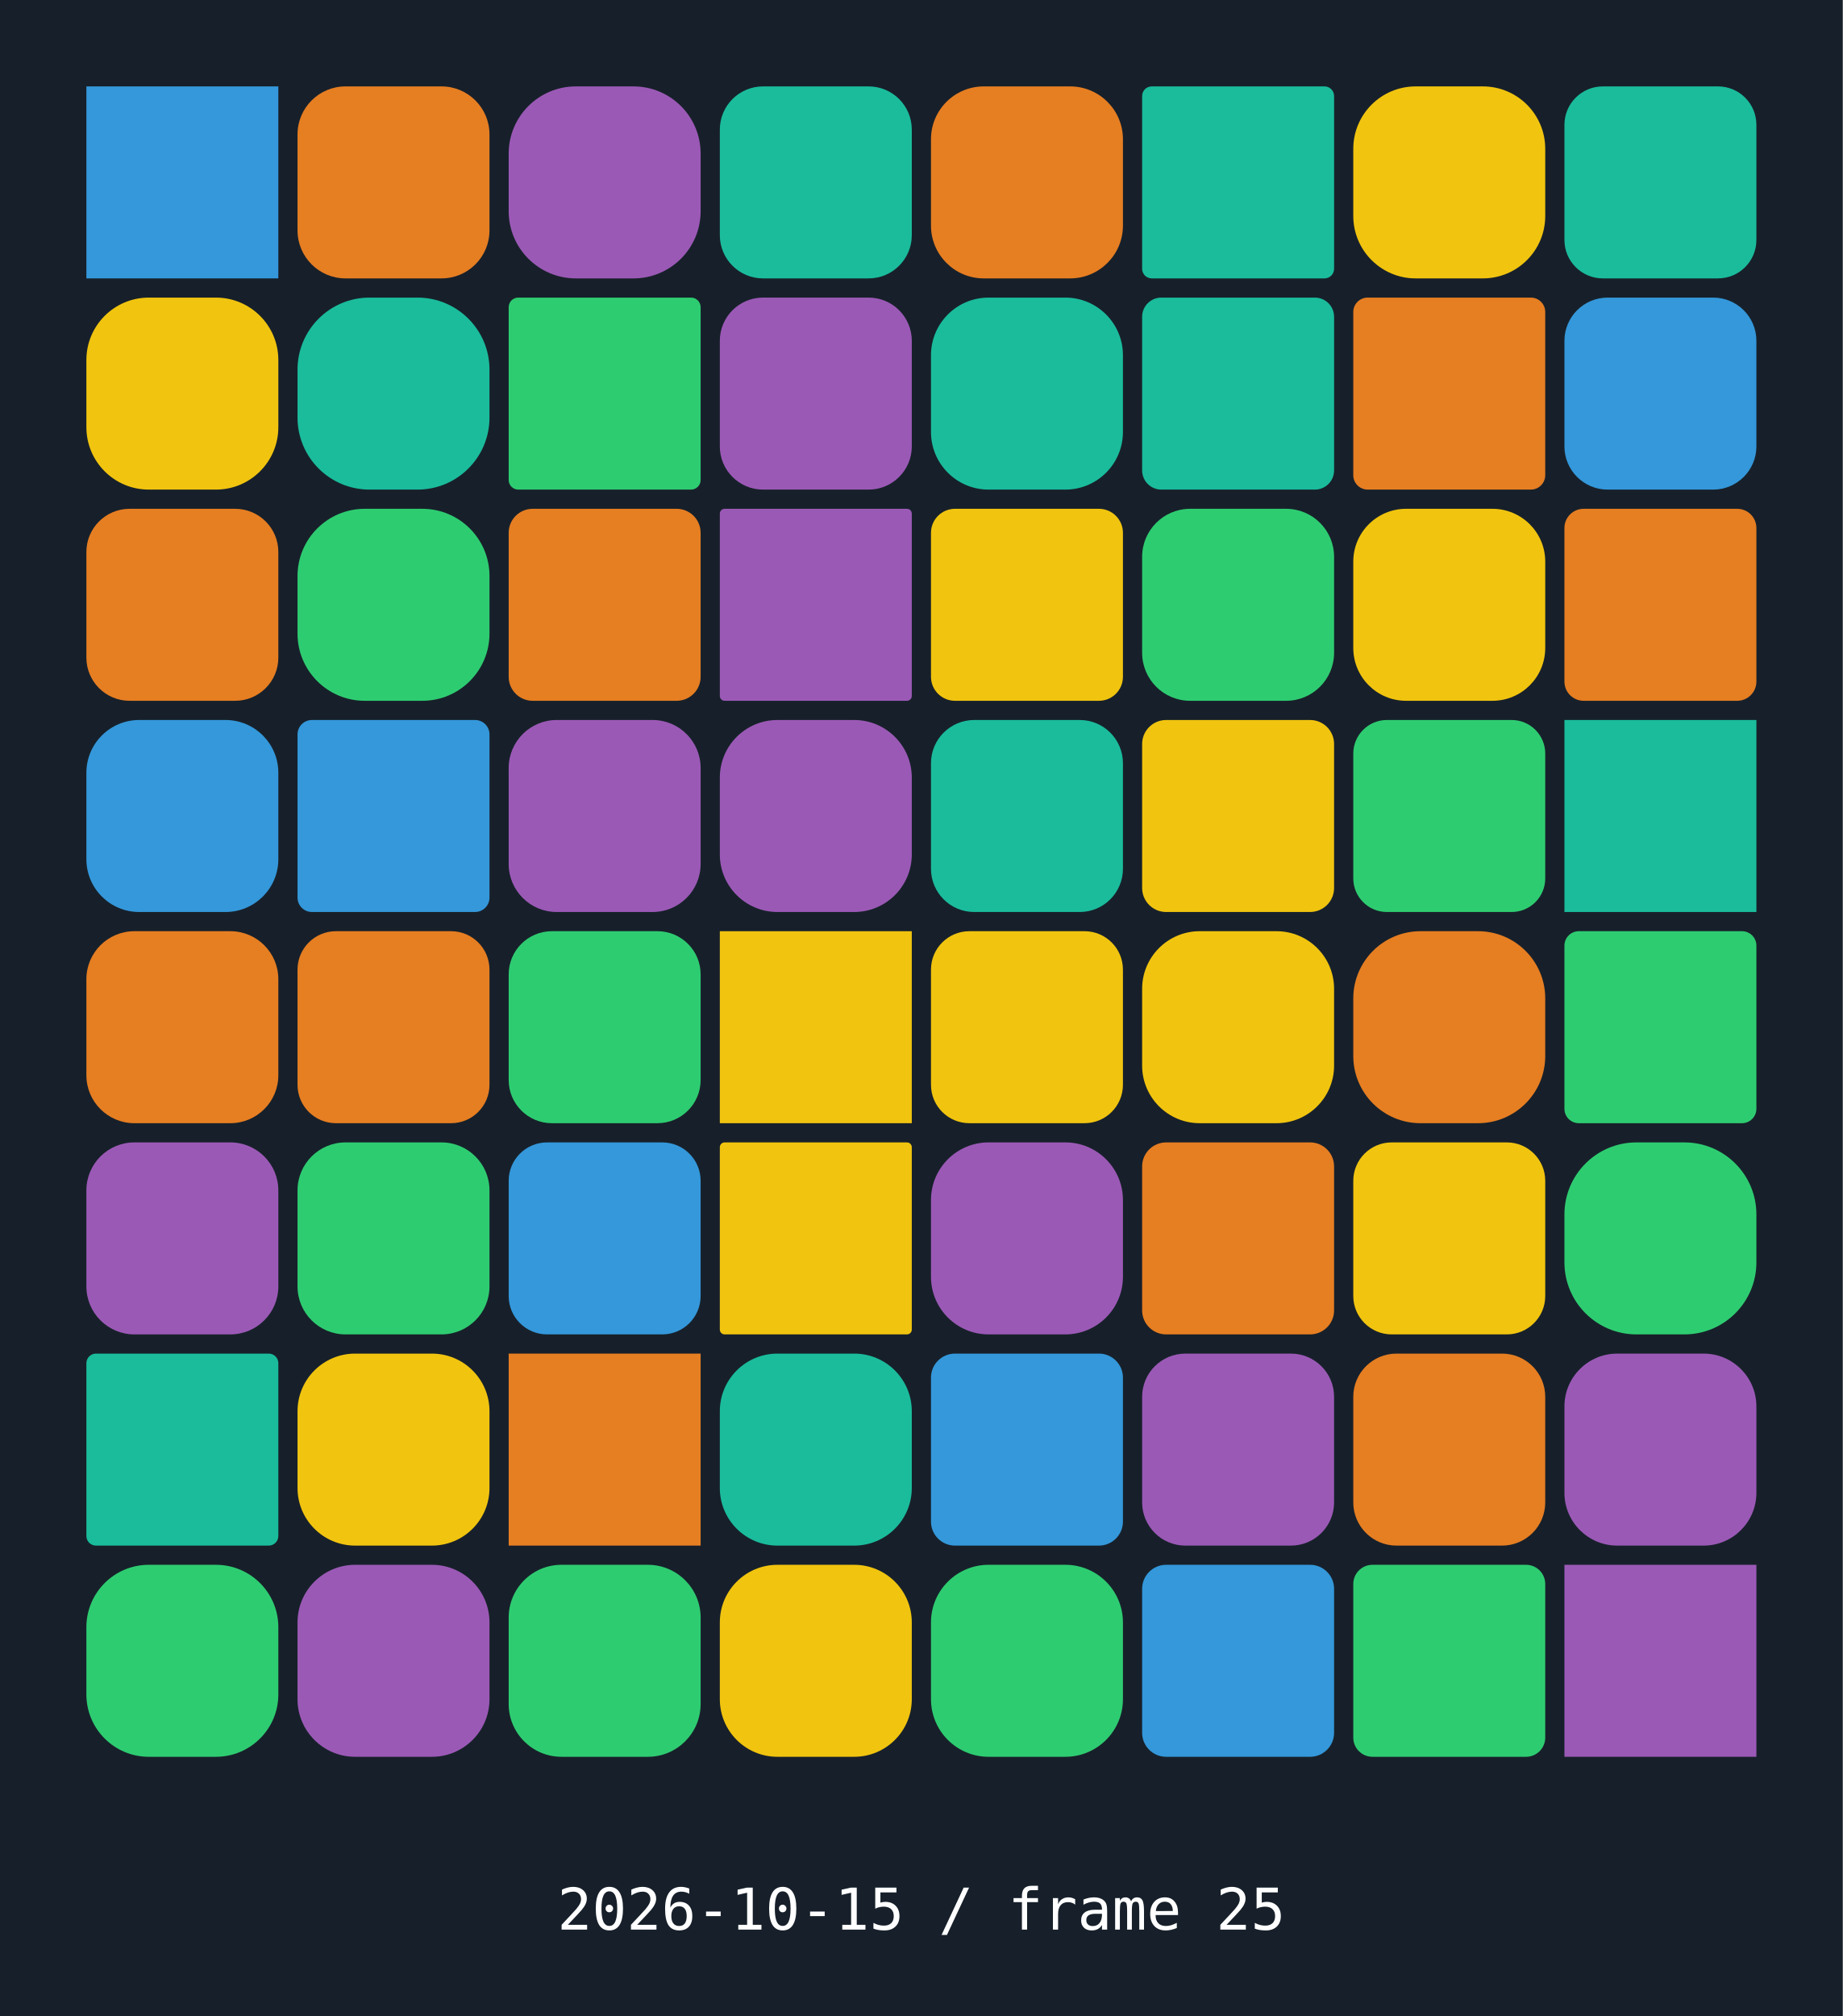
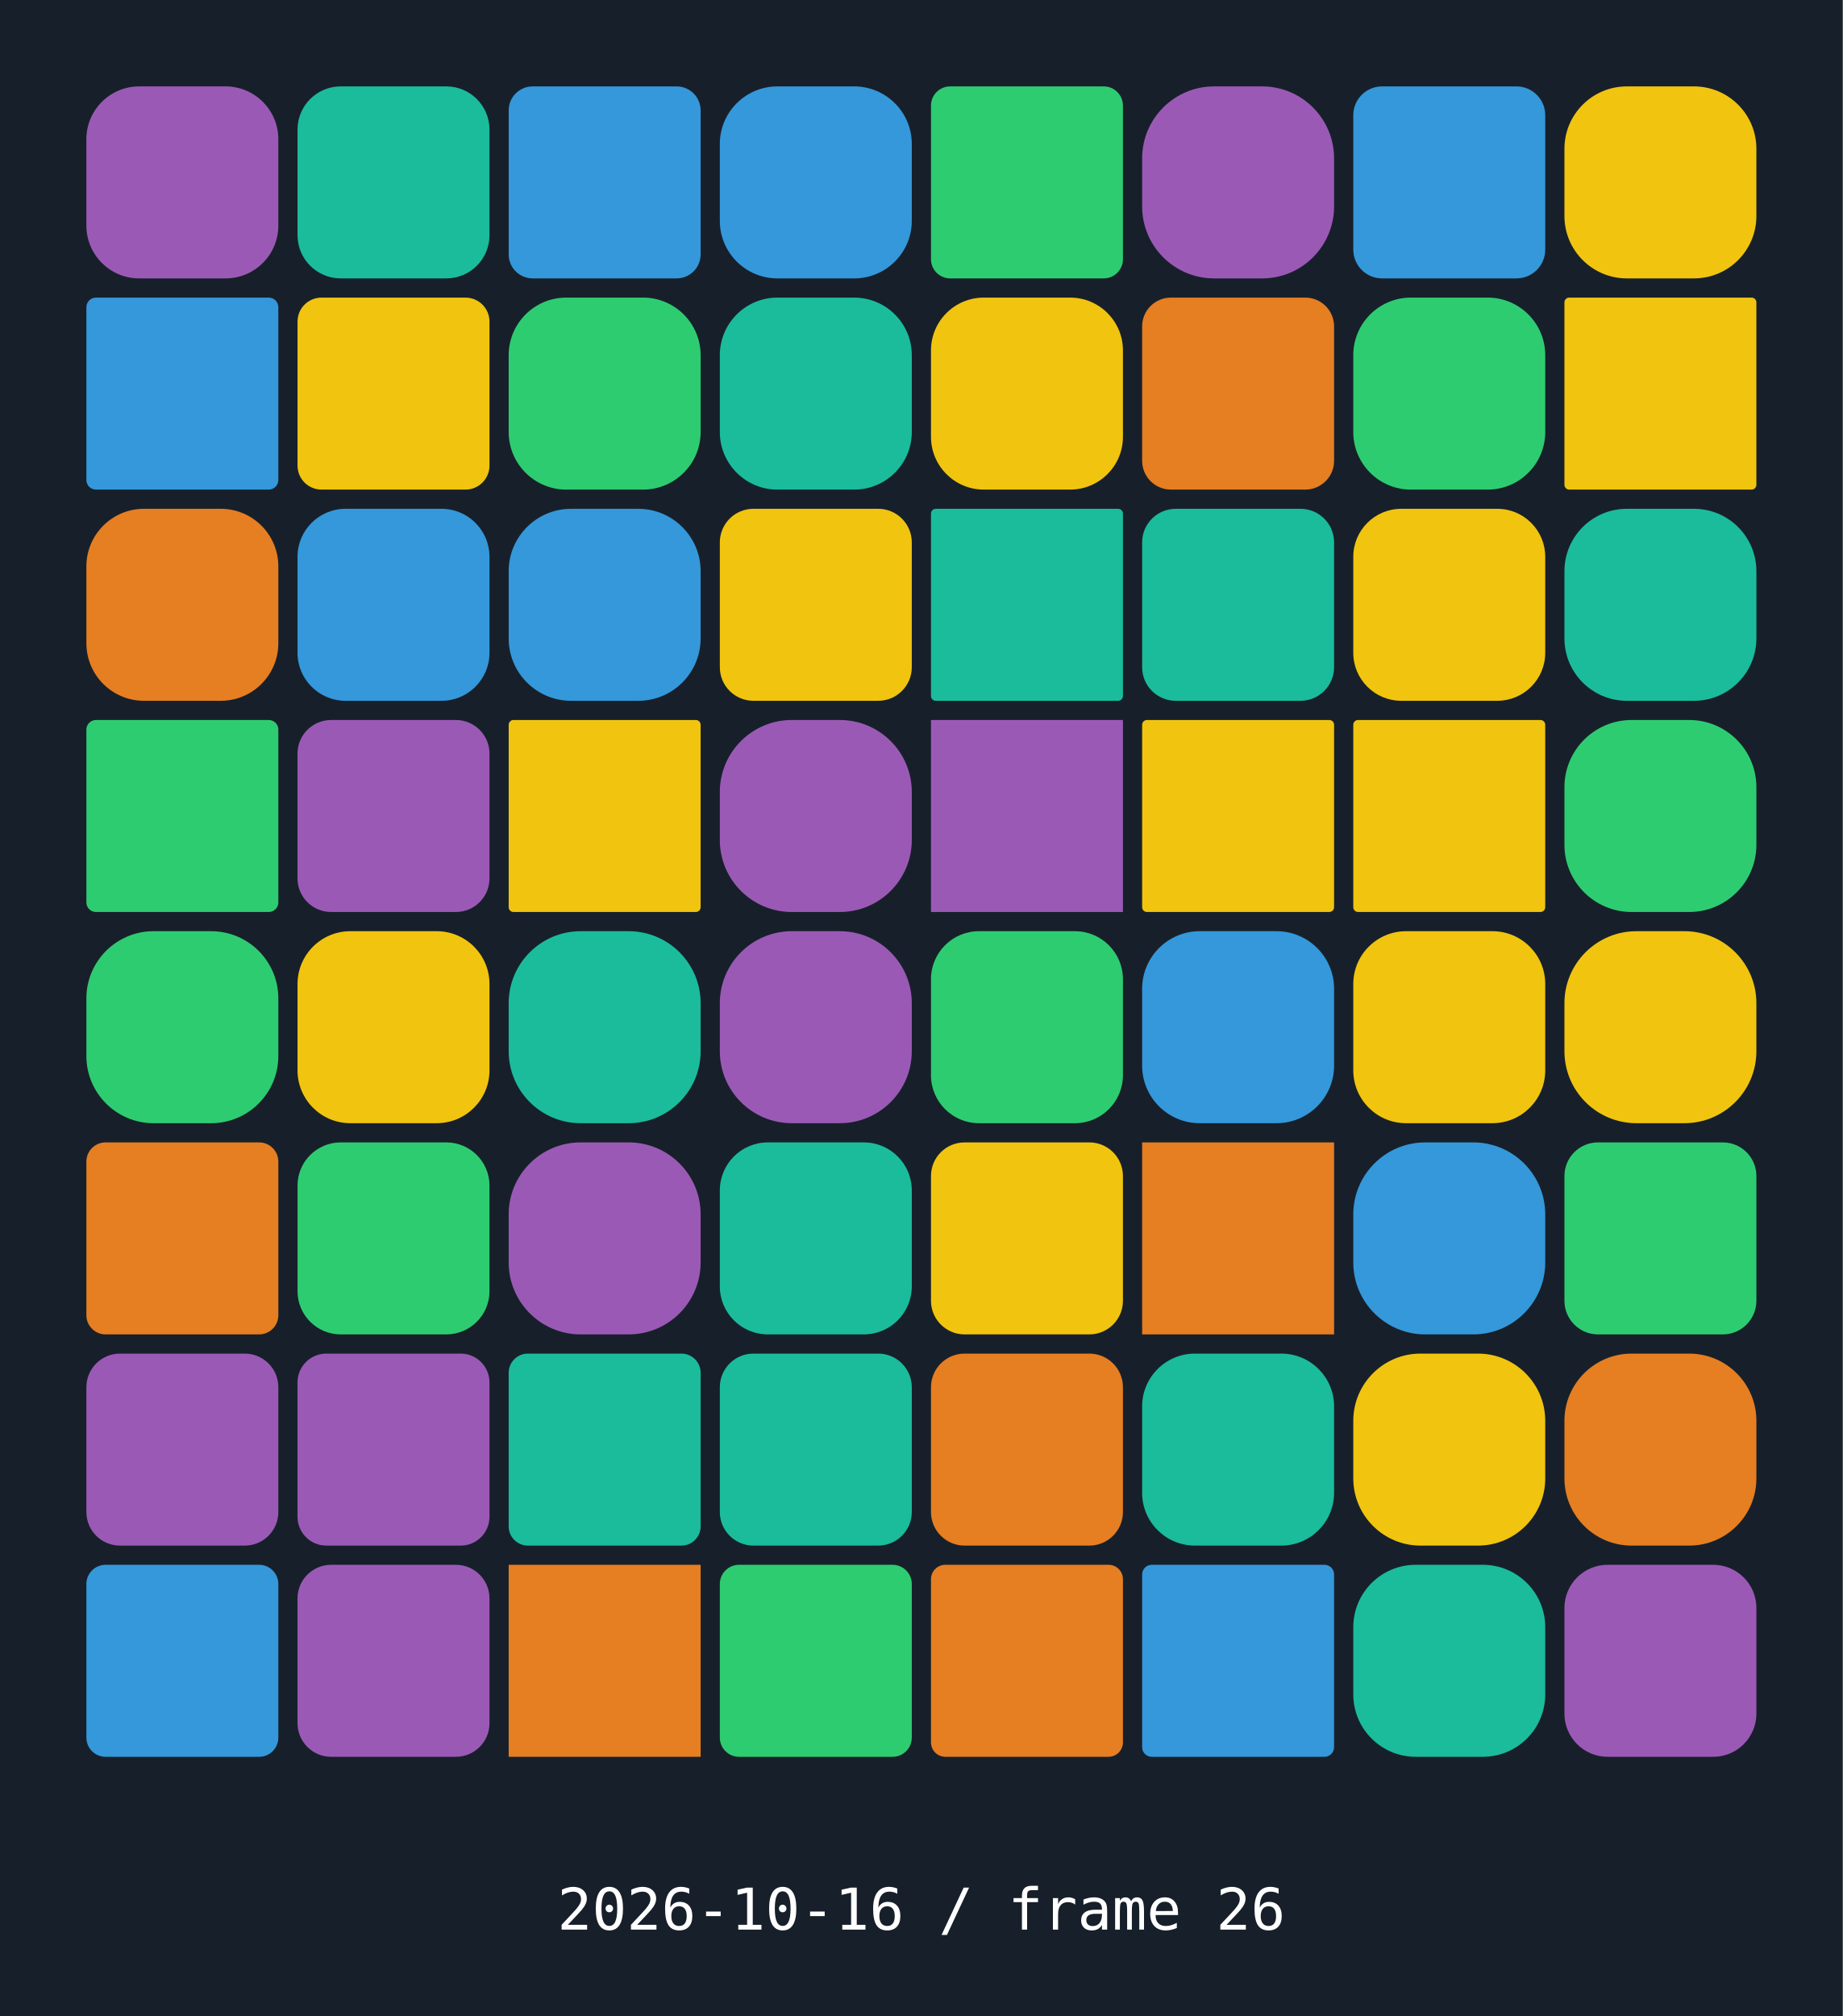
<svg xmlns="http://www.w3.org/2000/svg" width="384" height="420" viewBox="0 0 384 420">
  <rect width="384" height="420" fill="#17202a" />
-   <rect x="18" y="18" width="40" height="40" rx="0" fill="#3498db" />
-   <rect x="62" y="18" width="40" height="40" rx="10" fill="#e67e22" />
-   <rect x="106" y="18" width="40" height="40" rx="14" fill="#9b59b6" />
-   <rect x="150" y="18" width="40" height="40" rx="9" fill="#1abc9c" />
-   <rect x="194" y="18" width="40" height="40" rx="11" fill="#e67e22" />
-   <rect x="238" y="18" width="40" height="40" rx="2" fill="#1abc9c" />
-   <rect x="282" y="18" width="40" height="40" rx="13" fill="#f1c40f" />
-   <rect x="326" y="18" width="40" height="40" rx="8" fill="#1abc9c" />
-   <rect x="18" y="62" width="40" height="40" rx="13" fill="#f1c40f" />
-   <rect x="62" y="62" width="40" height="40" rx="15" fill="#1abc9c" />
-   <rect x="106" y="62" width="40" height="40" rx="2" fill="#2ecc71" />
-   <rect x="150" y="62" width="40" height="40" rx="9" fill="#9b59b6" />
-   <rect x="194" y="62" width="40" height="40" rx="12" fill="#1abc9c" />
-   <rect x="238" y="62" width="40" height="40" rx="4" fill="#1abc9c" />
-   <rect x="282" y="62" width="40" height="40" rx="3" fill="#e67e22" />
-   <rect x="326" y="62" width="40" height="40" rx="9" fill="#3498db" />
-   <rect x="18" y="106" width="40" height="40" rx="9" fill="#e67e22" />
-   <rect x="62" y="106" width="40" height="40" rx="14" fill="#2ecc71" />
-   <rect x="106" y="106" width="40" height="40" rx="5" fill="#e67e22" />
-   <rect x="150" y="106" width="40" height="40" rx="1" fill="#9b59b6" />
-   <rect x="194" y="106" width="40" height="40" rx="5" fill="#f1c40f" />
-   <rect x="238" y="106" width="40" height="40" rx="10" fill="#2ecc71" />
-   <rect x="282" y="106" width="40" height="40" rx="11" fill="#f1c40f" />
-   <rect x="326" y="106" width="40" height="40" rx="4" fill="#e67e22" />
-   <rect x="18" y="150" width="40" height="40" rx="11" fill="#3498db" />
-   <rect x="62" y="150" width="40" height="40" rx="3" fill="#3498db" />
-   <rect x="106" y="150" width="40" height="40" rx="10" fill="#9b59b6" />
-   <rect x="150" y="150" width="40" height="40" rx="12" fill="#9b59b6" />
-   <rect x="194" y="150" width="40" height="40" rx="9" fill="#1abc9c" />
-   <rect x="238" y="150" width="40" height="40" rx="5" fill="#f1c40f" />
-   <rect x="282" y="150" width="40" height="40" rx="7" fill="#2ecc71" />
-   <rect x="326" y="150" width="40" height="40" rx="0" fill="#1abc9c" />
-   <rect x="18" y="194" width="40" height="40" rx="10" fill="#e67e22" />
-   <rect x="62" y="194" width="40" height="40" rx="8" fill="#e67e22" />
-   <rect x="106" y="194" width="40" height="40" rx="9" fill="#2ecc71" />
-   <rect x="150" y="194" width="40" height="40" rx="0" fill="#f1c40f" />
-   <rect x="194" y="194" width="40" height="40" rx="8" fill="#f1c40f" />
-   <rect x="238" y="194" width="40" height="40" rx="12" fill="#f1c40f" />
-   <rect x="282" y="194" width="40" height="40" rx="14" fill="#e67e22" />
-   <rect x="326" y="194" width="40" height="40" rx="3" fill="#2ecc71" />
-   <rect x="18" y="238" width="40" height="40" rx="10" fill="#9b59b6" />
-   <rect x="62" y="238" width="40" height="40" rx="10" fill="#2ecc71" />
-   <rect x="106" y="238" width="40" height="40" rx="8" fill="#3498db" />
-   <rect x="150" y="238" width="40" height="40" rx="1" fill="#f1c40f" />
-   <rect x="194" y="238" width="40" height="40" rx="12" fill="#9b59b6" />
-   <rect x="238" y="238" width="40" height="40" rx="5" fill="#e67e22" />
-   <rect x="282" y="238" width="40" height="40" rx="8" fill="#f1c40f" />
-   <rect x="326" y="238" width="40" height="40" rx="15" fill="#2ecc71" />
-   <rect x="18" y="282" width="40" height="40" rx="2" fill="#1abc9c" />
-   <rect x="62" y="282" width="40" height="40" rx="12" fill="#f1c40f" />
-   <rect x="106" y="282" width="40" height="40" rx="0" fill="#e67e22" />
-   <rect x="150" y="282" width="40" height="40" rx="12" fill="#1abc9c" />
-   <rect x="194" y="282" width="40" height="40" rx="5" fill="#3498db" />
-   <rect x="238" y="282" width="40" height="40" rx="9" fill="#9b59b6" />
-   <rect x="282" y="282" width="40" height="40" rx="9" fill="#e67e22" />
-   <rect x="326" y="282" width="40" height="40" rx="11" fill="#9b59b6" />
-   <rect x="18" y="326" width="40" height="40" rx="13" fill="#2ecc71" />
-   <rect x="62" y="326" width="40" height="40" rx="12" fill="#9b59b6" />
-   <rect x="106" y="326" width="40" height="40" rx="11" fill="#2ecc71" />
-   <rect x="150" y="326" width="40" height="40" rx="12" fill="#f1c40f" />
-   <rect x="194" y="326" width="40" height="40" rx="12" fill="#2ecc71" />
-   <rect x="238" y="326" width="40" height="40" rx="5" fill="#3498db" />
-   <rect x="282" y="326" width="40" height="40" rx="4" fill="#2ecc71" />
-   <rect x="326" y="326" width="40" height="40" rx="0" fill="#9b59b6" />
-   <text x="192" y="402" text-anchor="middle" fill="#ffffff" font-family="monospace">2026-10-15 / frame 25</text>
+   <rect x="18" y="18" width="40" height="40" rx="11" fill="#9b59b6" />
+   <rect x="62" y="18" width="40" height="40" rx="9" fill="#1abc9c" />
+   <rect x="106" y="18" width="40" height="40" rx="5" fill="#3498db" />
+   <rect x="150" y="18" width="40" height="40" rx="12" fill="#3498db" />
+   <rect x="194" y="18" width="40" height="40" rx="4" fill="#2ecc71" />
+   <rect x="238" y="18" width="40" height="40" rx="15" fill="#9b59b6" />
+   <rect x="282" y="18" width="40" height="40" rx="6" fill="#3498db" />
+   <rect x="326" y="18" width="40" height="40" rx="13" fill="#f1c40f" />
+   <rect x="18" y="62" width="40" height="40" rx="2" fill="#3498db" />
+   <rect x="62" y="62" width="40" height="40" rx="5" fill="#f1c40f" />
+   <rect x="106" y="62" width="40" height="40" rx="12" fill="#2ecc71" />
+   <rect x="150" y="62" width="40" height="40" rx="12" fill="#1abc9c" />
+   <rect x="194" y="62" width="40" height="40" rx="11" fill="#f1c40f" />
+   <rect x="238" y="62" width="40" height="40" rx="6" fill="#e67e22" />
+   <rect x="282" y="62" width="40" height="40" rx="12" fill="#2ecc71" />
+   <rect x="326" y="62" width="40" height="40" rx="1" fill="#f1c40f" />
+   <rect x="18" y="106" width="40" height="40" rx="12" fill="#e67e22" />
+   <rect x="62" y="106" width="40" height="40" rx="10" fill="#3498db" />
+   <rect x="106" y="106" width="40" height="40" rx="13" fill="#3498db" />
+   <rect x="150" y="106" width="40" height="40" rx="7" fill="#f1c40f" />
+   <rect x="194" y="106" width="40" height="40" rx="1" fill="#1abc9c" />
+   <rect x="238" y="106" width="40" height="40" rx="7" fill="#1abc9c" />
+   <rect x="282" y="106" width="40" height="40" rx="10" fill="#f1c40f" />
+   <rect x="326" y="106" width="40" height="40" rx="13" fill="#1abc9c" />
+   <rect x="18" y="150" width="40" height="40" rx="2" fill="#2ecc71" />
+   <rect x="62" y="150" width="40" height="40" rx="7" fill="#9b59b6" />
+   <rect x="106" y="150" width="40" height="40" rx="1" fill="#f1c40f" />
+   <rect x="150" y="150" width="40" height="40" rx="15" fill="#9b59b6" />
+   <rect x="194" y="150" width="40" height="40" rx="0" fill="#9b59b6" />
+   <rect x="238" y="150" width="40" height="40" rx="1" fill="#f1c40f" />
+   <rect x="282" y="150" width="40" height="40" rx="1" fill="#f1c40f" />
+   <rect x="326" y="150" width="40" height="40" rx="14" fill="#2ecc71" />
+   <rect x="18" y="194" width="40" height="40" rx="14" fill="#2ecc71" />
+   <rect x="62" y="194" width="40" height="40" rx="11" fill="#f1c40f" />
+   <rect x="106" y="194" width="40" height="40" rx="15" fill="#1abc9c" />
+   <rect x="150" y="194" width="40" height="40" rx="15" fill="#9b59b6" />
+   <rect x="194" y="194" width="40" height="40" rx="10" fill="#2ecc71" />
+   <rect x="238" y="194" width="40" height="40" rx="12" fill="#3498db" />
+   <rect x="282" y="194" width="40" height="40" rx="11" fill="#f1c40f" />
+   <rect x="326" y="194" width="40" height="40" rx="15" fill="#f1c40f" />
+   <rect x="18" y="238" width="40" height="40" rx="4" fill="#e67e22" />
+   <rect x="62" y="238" width="40" height="40" rx="9" fill="#2ecc71" />
+   <rect x="106" y="238" width="40" height="40" rx="15" fill="#9b59b6" />
+   <rect x="150" y="238" width="40" height="40" rx="10" fill="#1abc9c" />
+   <rect x="194" y="238" width="40" height="40" rx="7" fill="#f1c40f" />
+   <rect x="238" y="238" width="40" height="40" rx="0" fill="#e67e22" />
+   <rect x="282" y="238" width="40" height="40" rx="15" fill="#3498db" />
+   <rect x="326" y="238" width="40" height="40" rx="7" fill="#2ecc71" />
+   <rect x="18" y="282" width="40" height="40" rx="7" fill="#9b59b6" />
+   <rect x="62" y="282" width="40" height="40" rx="6" fill="#9b59b6" />
+   <rect x="106" y="282" width="40" height="40" rx="4" fill="#1abc9c" />
+   <rect x="150" y="282" width="40" height="40" rx="7" fill="#1abc9c" />
+   <rect x="194" y="282" width="40" height="40" rx="7" fill="#e67e22" />
+   <rect x="238" y="282" width="40" height="40" rx="11" fill="#1abc9c" />
+   <rect x="282" y="282" width="40" height="40" rx="14" fill="#f1c40f" />
+   <rect x="326" y="282" width="40" height="40" rx="14" fill="#e67e22" />
+   <rect x="18" y="326" width="40" height="40" rx="4" fill="#3498db" />
+   <rect x="62" y="326" width="40" height="40" rx="7" fill="#9b59b6" />
+   <rect x="106" y="326" width="40" height="40" rx="0" fill="#e67e22" />
+   <rect x="150" y="326" width="40" height="40" rx="4" fill="#2ecc71" />
+   <rect x="194" y="326" width="40" height="40" rx="3" fill="#e67e22" />
+   <rect x="238" y="326" width="40" height="40" rx="2" fill="#3498db" />
+   <rect x="282" y="326" width="40" height="40" rx="13" fill="#1abc9c" />
+   <rect x="326" y="326" width="40" height="40" rx="9" fill="#9b59b6" />
+   <text x="192" y="402" text-anchor="middle" fill="#ffffff" font-family="monospace">2026-10-16 / frame 26</text>
</svg>
